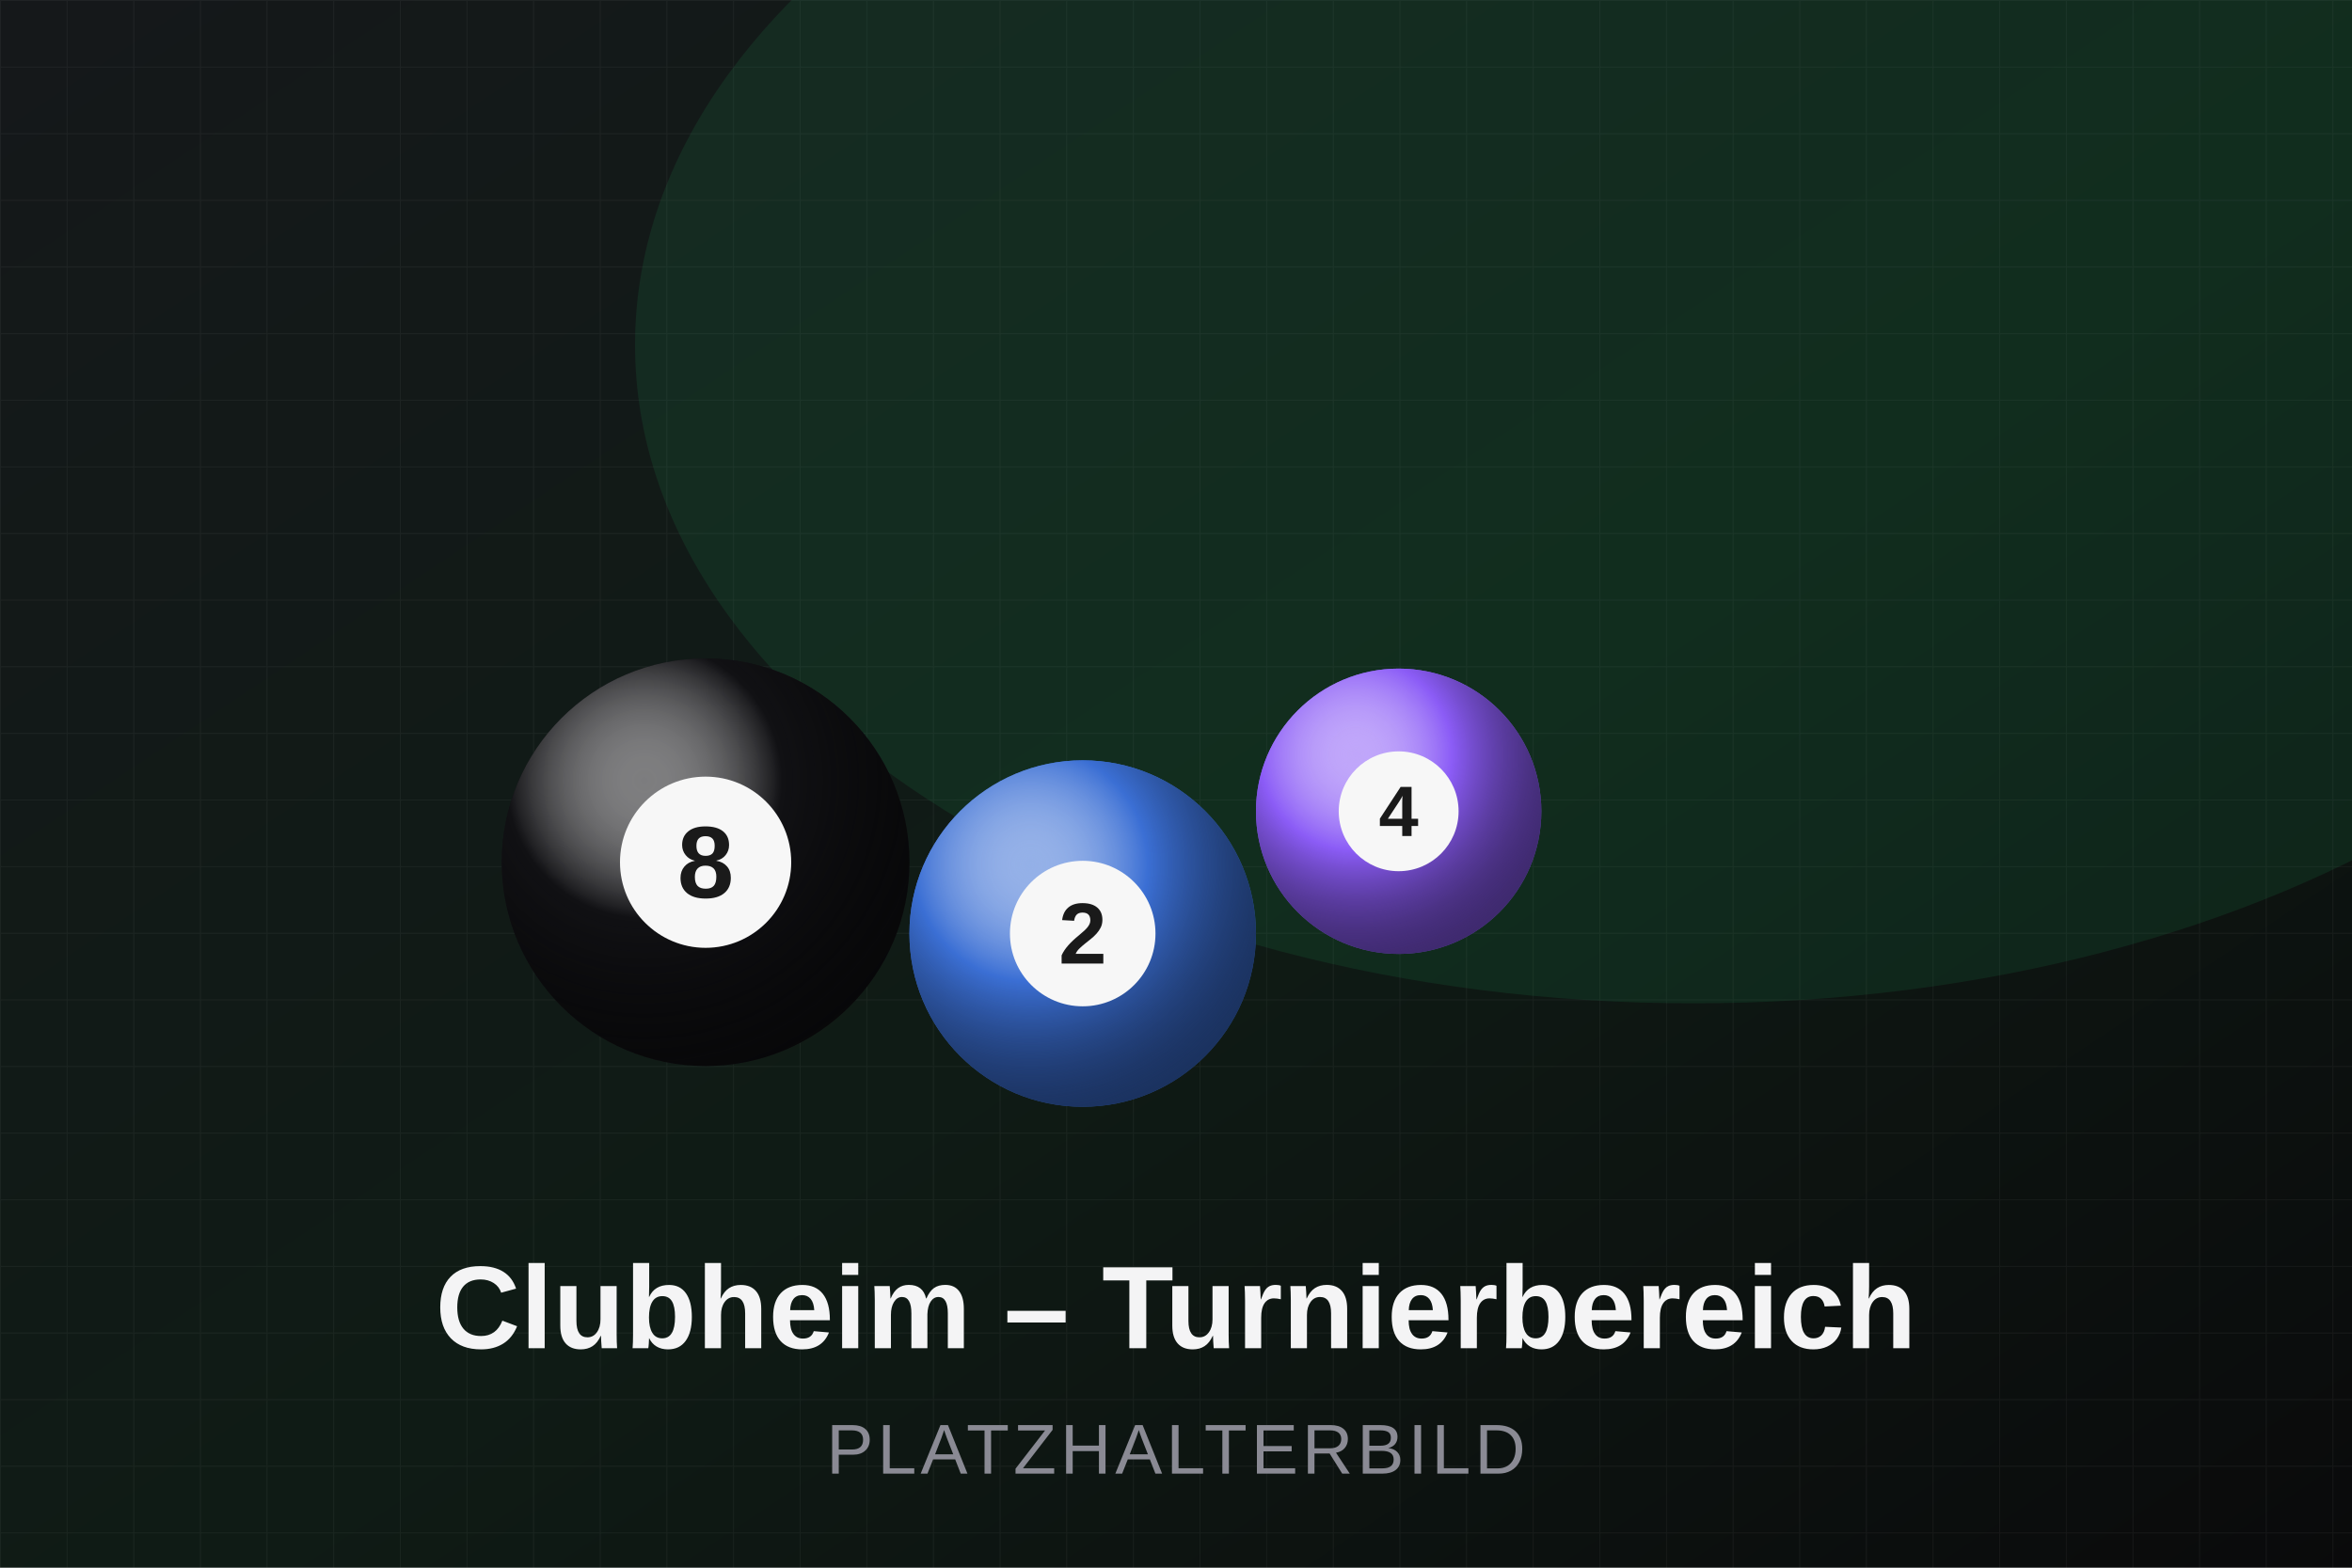
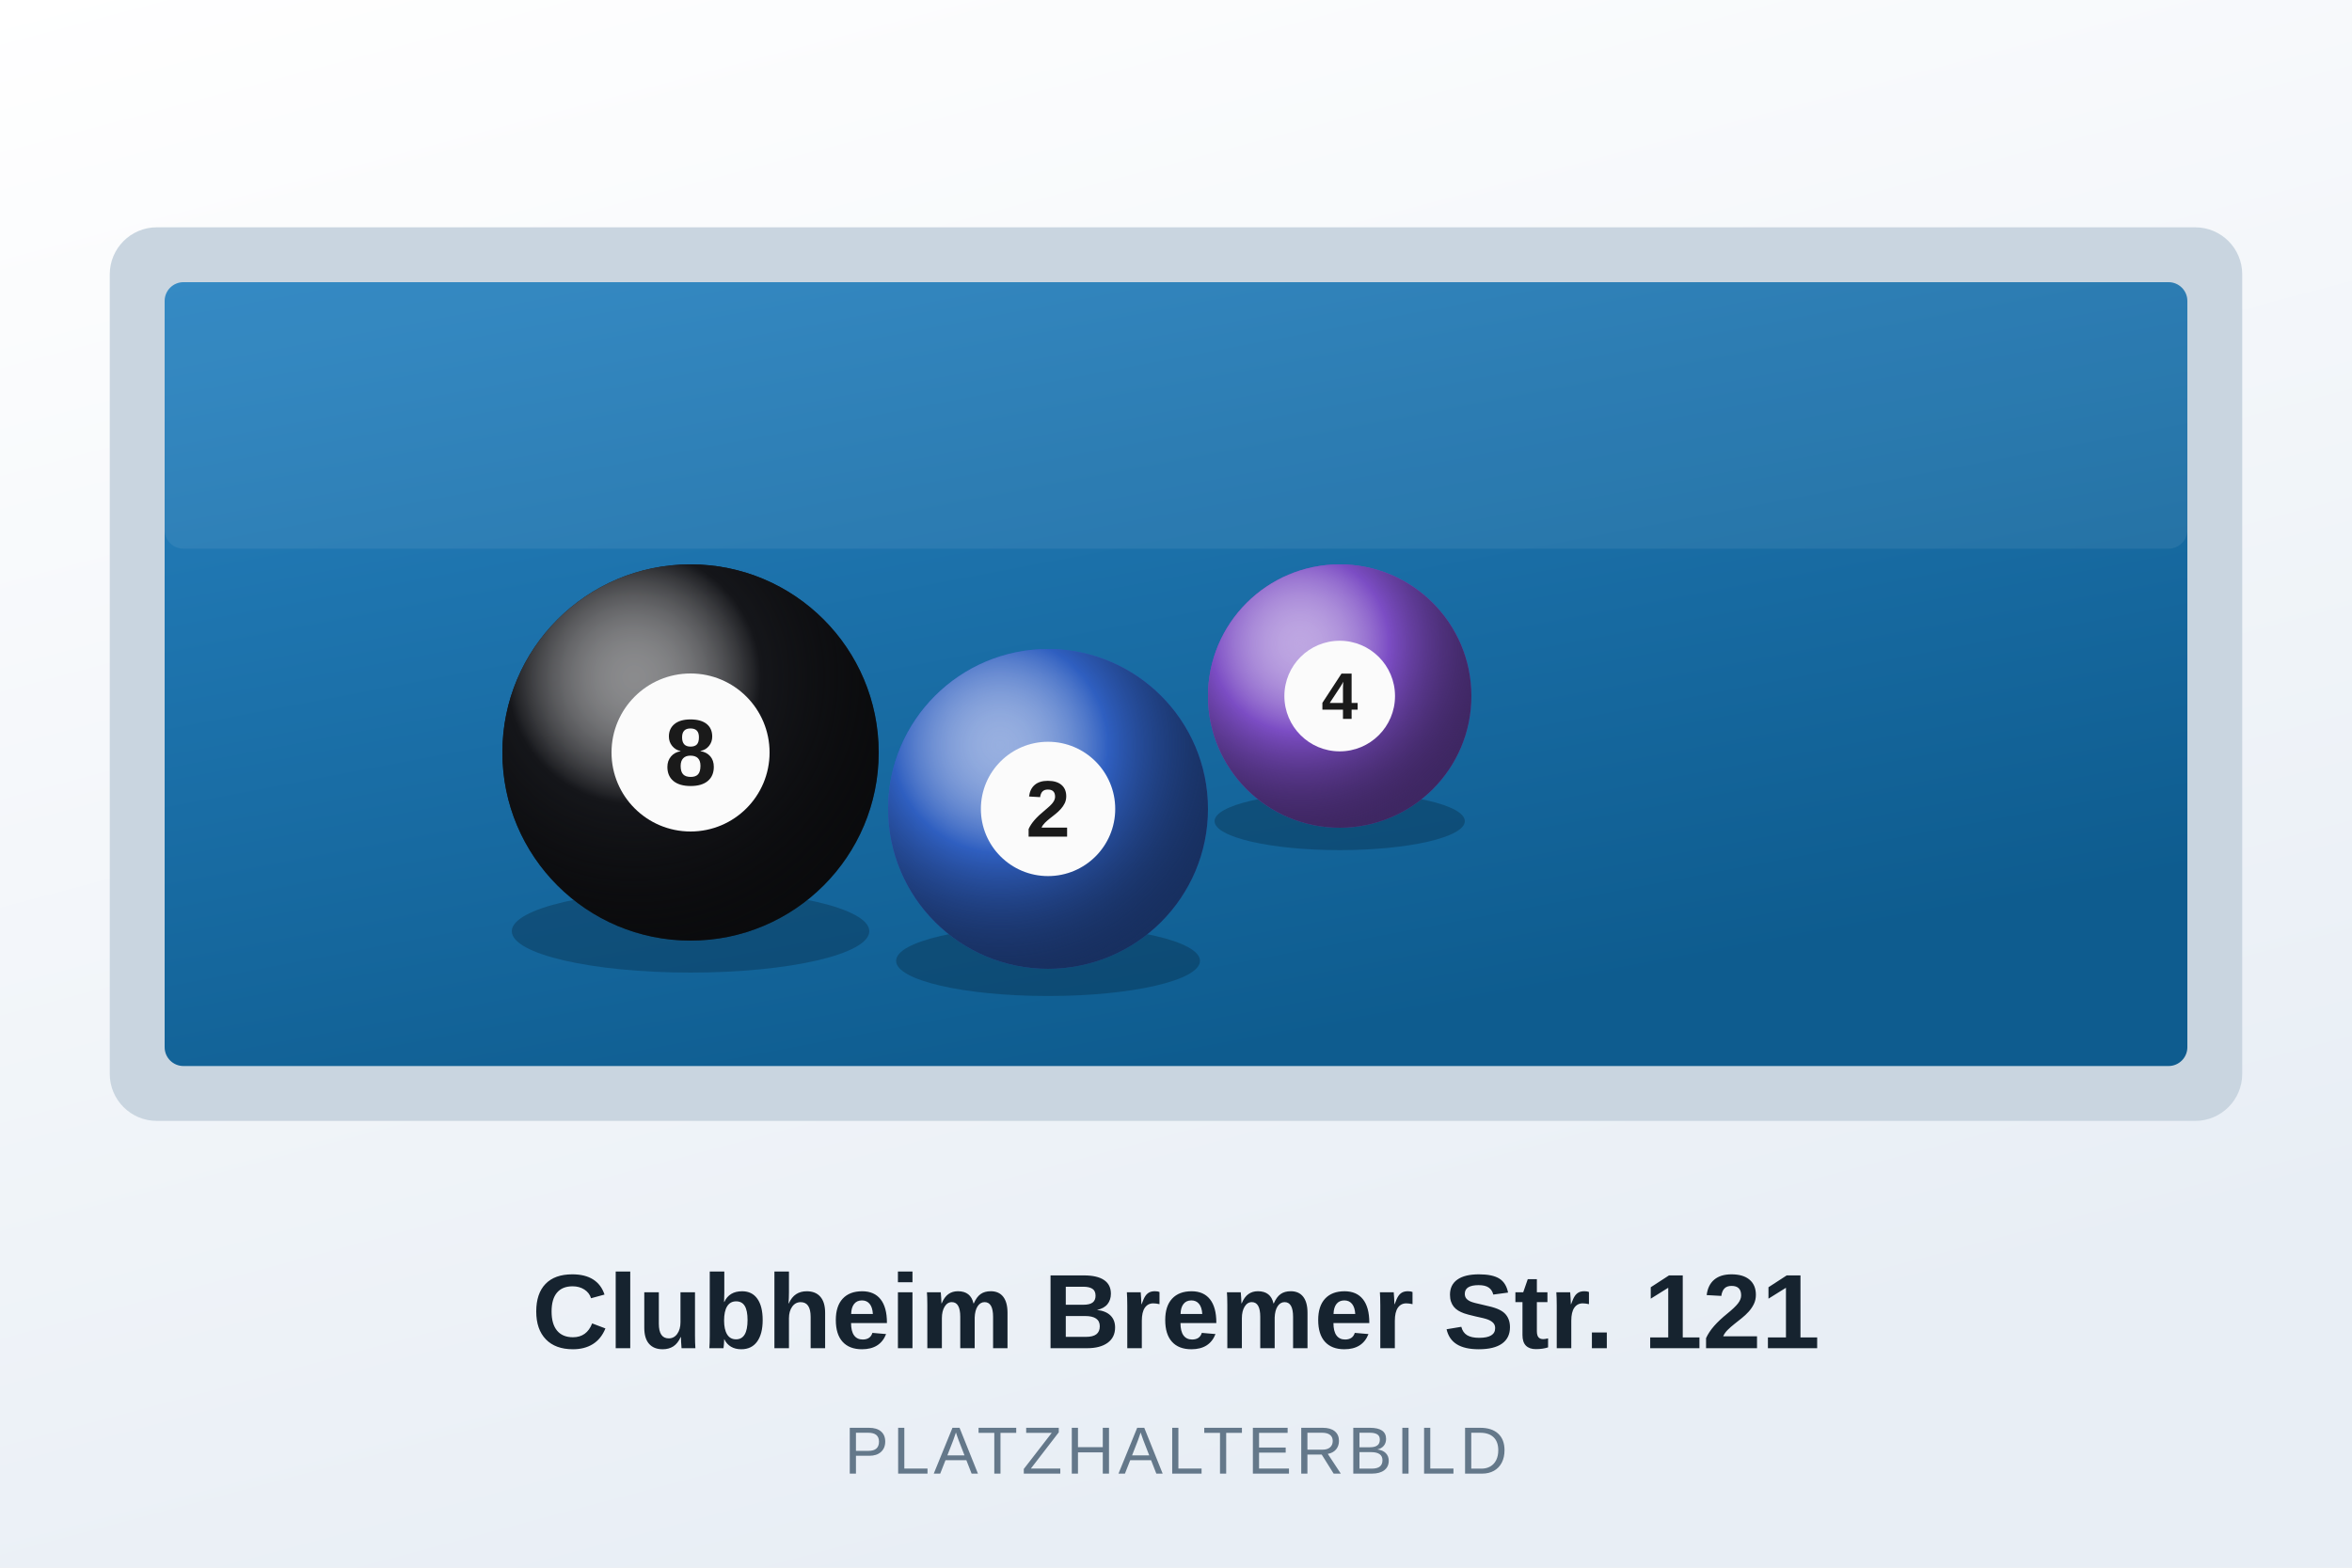
- <svg xmlns="http://www.w3.org/2000/svg" viewBox="0 0 1200 800" width="1200" height="800" role="img" aria-label="Clubheim – Turnierbereich">
+ <svg xmlns="http://www.w3.org/2000/svg" viewBox="0 0 1200 800" width="1200" height="800" role="img" aria-label="Clubheim Bremer Str. 121">
  <defs>
-     <linearGradient id="bg" x1="0" y1="0" x2="1" y2="1">
-       <stop offset="0%" stop-color="#15181a" />
-       <stop offset="55%" stop-color="#0f1b15" />
-       <stop offset="100%" stop-color="#0a0a0b" />
+     <linearGradient id="bg" x1="0" y1="0" x2="0.4" y2="1">
+       <stop offset="0%" stop-color="#ffffff" />
+       <stop offset="100%" stop-color="#e8eef5" />
    </linearGradient>
-     <pattern id="grid" width="34" height="34" patternUnits="userSpaceOnUse">
-       <path d="M34 0H0V34" fill="none" stroke="#ffffff" stroke-opacity=".045" stroke-width="1" />
-     </pattern>
+     <linearGradient id="cloth" x1="0" y1="0" x2="0.5" y2="1">
+       <stop offset="0%" stop-color="#2782c0" />
+       <stop offset="100%" stop-color="#0e5c8f" />
+     </linearGradient>
  </defs>
  <rect width="1200" height="800" fill="url(#bg)" />
-   <rect width="1200" height="800" fill="url(#grid)" />
-   <ellipse cx="864" cy="176" rx="540" ry="336" fill="#1fa463" fill-opacity=".13" />
+   <rect x="56" y="116" width="1088" height="456" rx="24" fill="#c9d5e0" />
+   <rect x="84" y="144" width="1032" height="400" rx="9.6" fill="url(#cloth)" />
+   <rect x="84" y="144" width="1032" height="136" rx="9.6" fill="#ffffff" fill-opacity=".07" />
  <defs>
    <radialGradient id="g1" cx="35%" cy="30%" r="75%">
-       <stop offset="0%" stop-color="#ffffff" stop-opacity=".45" />
-       <stop offset="45%" stop-color="#111114" />
-       <stop offset="100%" stop-color="#000000" stop-opacity=".55" />
+       <stop offset="0%" stop-color="#ffffff" stop-opacity=".5" />
+       <stop offset="45%" stop-color="#15161a" />
+       <stop offset="100%" stop-color="#000000" stop-opacity=".5" />
    </radialGradient>
    <clipPath id="clip1">
-       <circle cx="360" cy="440" r="104" />
+       <circle cx="352.32" cy="384" r="96" />
    </clipPath>
  </defs>
-   <circle cx="360" cy="440" r="104" fill="#111114" />
-   <circle cx="360" cy="440" r="104" fill="url(#g1)" />
-   <circle cx="360" cy="440" r="43.68" fill="#f7f7f7" />
-   <text x="360" y="440" fill="#1a1a1a" font-family="Segoe UI, Arial, sans-serif" font-size="52" font-weight="700" text-anchor="middle" dominant-baseline="central">8</text>
+   <ellipse cx="352.32" cy="475.2" rx="91.2" ry="21.12" fill="#06263d" fill-opacity=".35" />
+   <circle cx="352.32" cy="384" r="96" fill="#15161a" />
+   <circle cx="352.32" cy="384" r="96" fill="url(#g1)" />
+   <circle cx="352.32" cy="384" r="40.32" fill="#fbfbfb" />
+   <text x="352.32" y="384" fill="#1a1a1a" font-family="Segoe UI, Arial, sans-serif" font-size="48" font-weight="700" text-anchor="middle" dominant-baseline="central">8</text>
  <defs>
    <radialGradient id="g2" cx="35%" cy="30%" r="75%">
-       <stop offset="0%" stop-color="#ffffff" stop-opacity=".45" />
-       <stop offset="45%" stop-color="#3b6fd4" />
-       <stop offset="100%" stop-color="#000000" stop-opacity=".55" />
+       <stop offset="0%" stop-color="#ffffff" stop-opacity=".5" />
+       <stop offset="45%" stop-color="#2f5fc0" />
+       <stop offset="100%" stop-color="#000000" stop-opacity=".5" />
    </radialGradient>
    <clipPath id="clip2">
-       <circle cx="552.4" cy="476.4" r="88.4" />
+       <circle cx="534.72" cy="412.8" r="81.6" />
    </clipPath>
  </defs>
-   <circle cx="552.4" cy="476.4" r="88.4" fill="#3b6fd4" />
-   <circle cx="552.4" cy="476.4" r="88.4" fill="url(#g2)" />
-   <circle cx="552.4" cy="476.4" r="37.128" fill="#f7f7f7" />
-   <text x="552.4" y="476.4" fill="#1a1a1a" font-family="Segoe UI, Arial, sans-serif" font-size="44.2" font-weight="700" text-anchor="middle" dominant-baseline="central">2</text>
+   <ellipse cx="534.72" cy="490.32" rx="77.52" ry="17.952" fill="#06263d" fill-opacity=".35" />
+   <circle cx="534.72" cy="412.8" r="81.6" fill="#2f5fc0" />
+   <circle cx="534.72" cy="412.8" r="81.6" fill="url(#g2)" />
+   <circle cx="534.72" cy="412.8" r="34.272" fill="#fbfbfb" />
+   <text x="534.72" y="412.8" fill="#1a1a1a" font-family="Segoe UI, Arial, sans-serif" font-size="40.8" font-weight="700" text-anchor="middle" dominant-baseline="central">2</text>
  <defs>
    <radialGradient id="g3" cx="35%" cy="30%" r="75%">
-       <stop offset="0%" stop-color="#ffffff" stop-opacity=".45" />
-       <stop offset="45%" stop-color="#8b5cf6" />
-       <stop offset="100%" stop-color="#000000" stop-opacity=".55" />
+       <stop offset="0%" stop-color="#ffffff" stop-opacity=".5" />
+       <stop offset="45%" stop-color="#7c4dc4" />
+       <stop offset="100%" stop-color="#000000" stop-opacity=".5" />
    </radialGradient>
    <clipPath id="clip3">
-       <circle cx="713.6" cy="414" r="72.8" />
+       <circle cx="683.52" cy="355.2" r="67.2" />
    </clipPath>
  </defs>
-   <circle cx="713.6" cy="414" r="72.8" fill="#8b5cf6" />
-   <circle cx="713.6" cy="414" r="72.8" fill="url(#g3)" />
-   <circle cx="713.6" cy="414" r="30.576" fill="#f7f7f7" />
-   <text x="713.6" y="414" fill="#1a1a1a" font-family="Segoe UI, Arial, sans-serif" font-size="36.4" font-weight="700" text-anchor="middle" dominant-baseline="central">4</text>
+   <ellipse cx="683.52" cy="419.04" rx="63.84" ry="14.784" fill="#06263d" fill-opacity=".35" />
+   <circle cx="683.52" cy="355.2" r="67.2" fill="#7c4dc4" />
+   <circle cx="683.52" cy="355.2" r="67.2" fill="url(#g3)" />
+   <circle cx="683.52" cy="355.2" r="28.224" fill="#fbfbfb" />
+   <text x="683.52" y="355.2" fill="#1a1a1a" font-family="Segoe UI, Arial, sans-serif" font-size="33.6" font-weight="700" text-anchor="middle" dominant-baseline="central">4</text>
  <g font-family="Segoe UI, Arial, sans-serif" text-anchor="middle">
-     <text x="600" y="688" fill="#f4f4f5" font-size="60" font-weight="700">Clubheim – Turnierbereich</text>
-     <text x="600" y="752" fill="#8a8a94" font-size="36" letter-spacing="2">PLATZHALTERBILD</text>
+     <text x="600" y="688" fill="#16232f" font-size="54" font-weight="700">Clubheim Bremer Str. 121</text>
+     <text x="600" y="752" fill="#64788a" font-size="34" letter-spacing="2">PLATZHALTERBILD</text>
  </g>
</svg>
